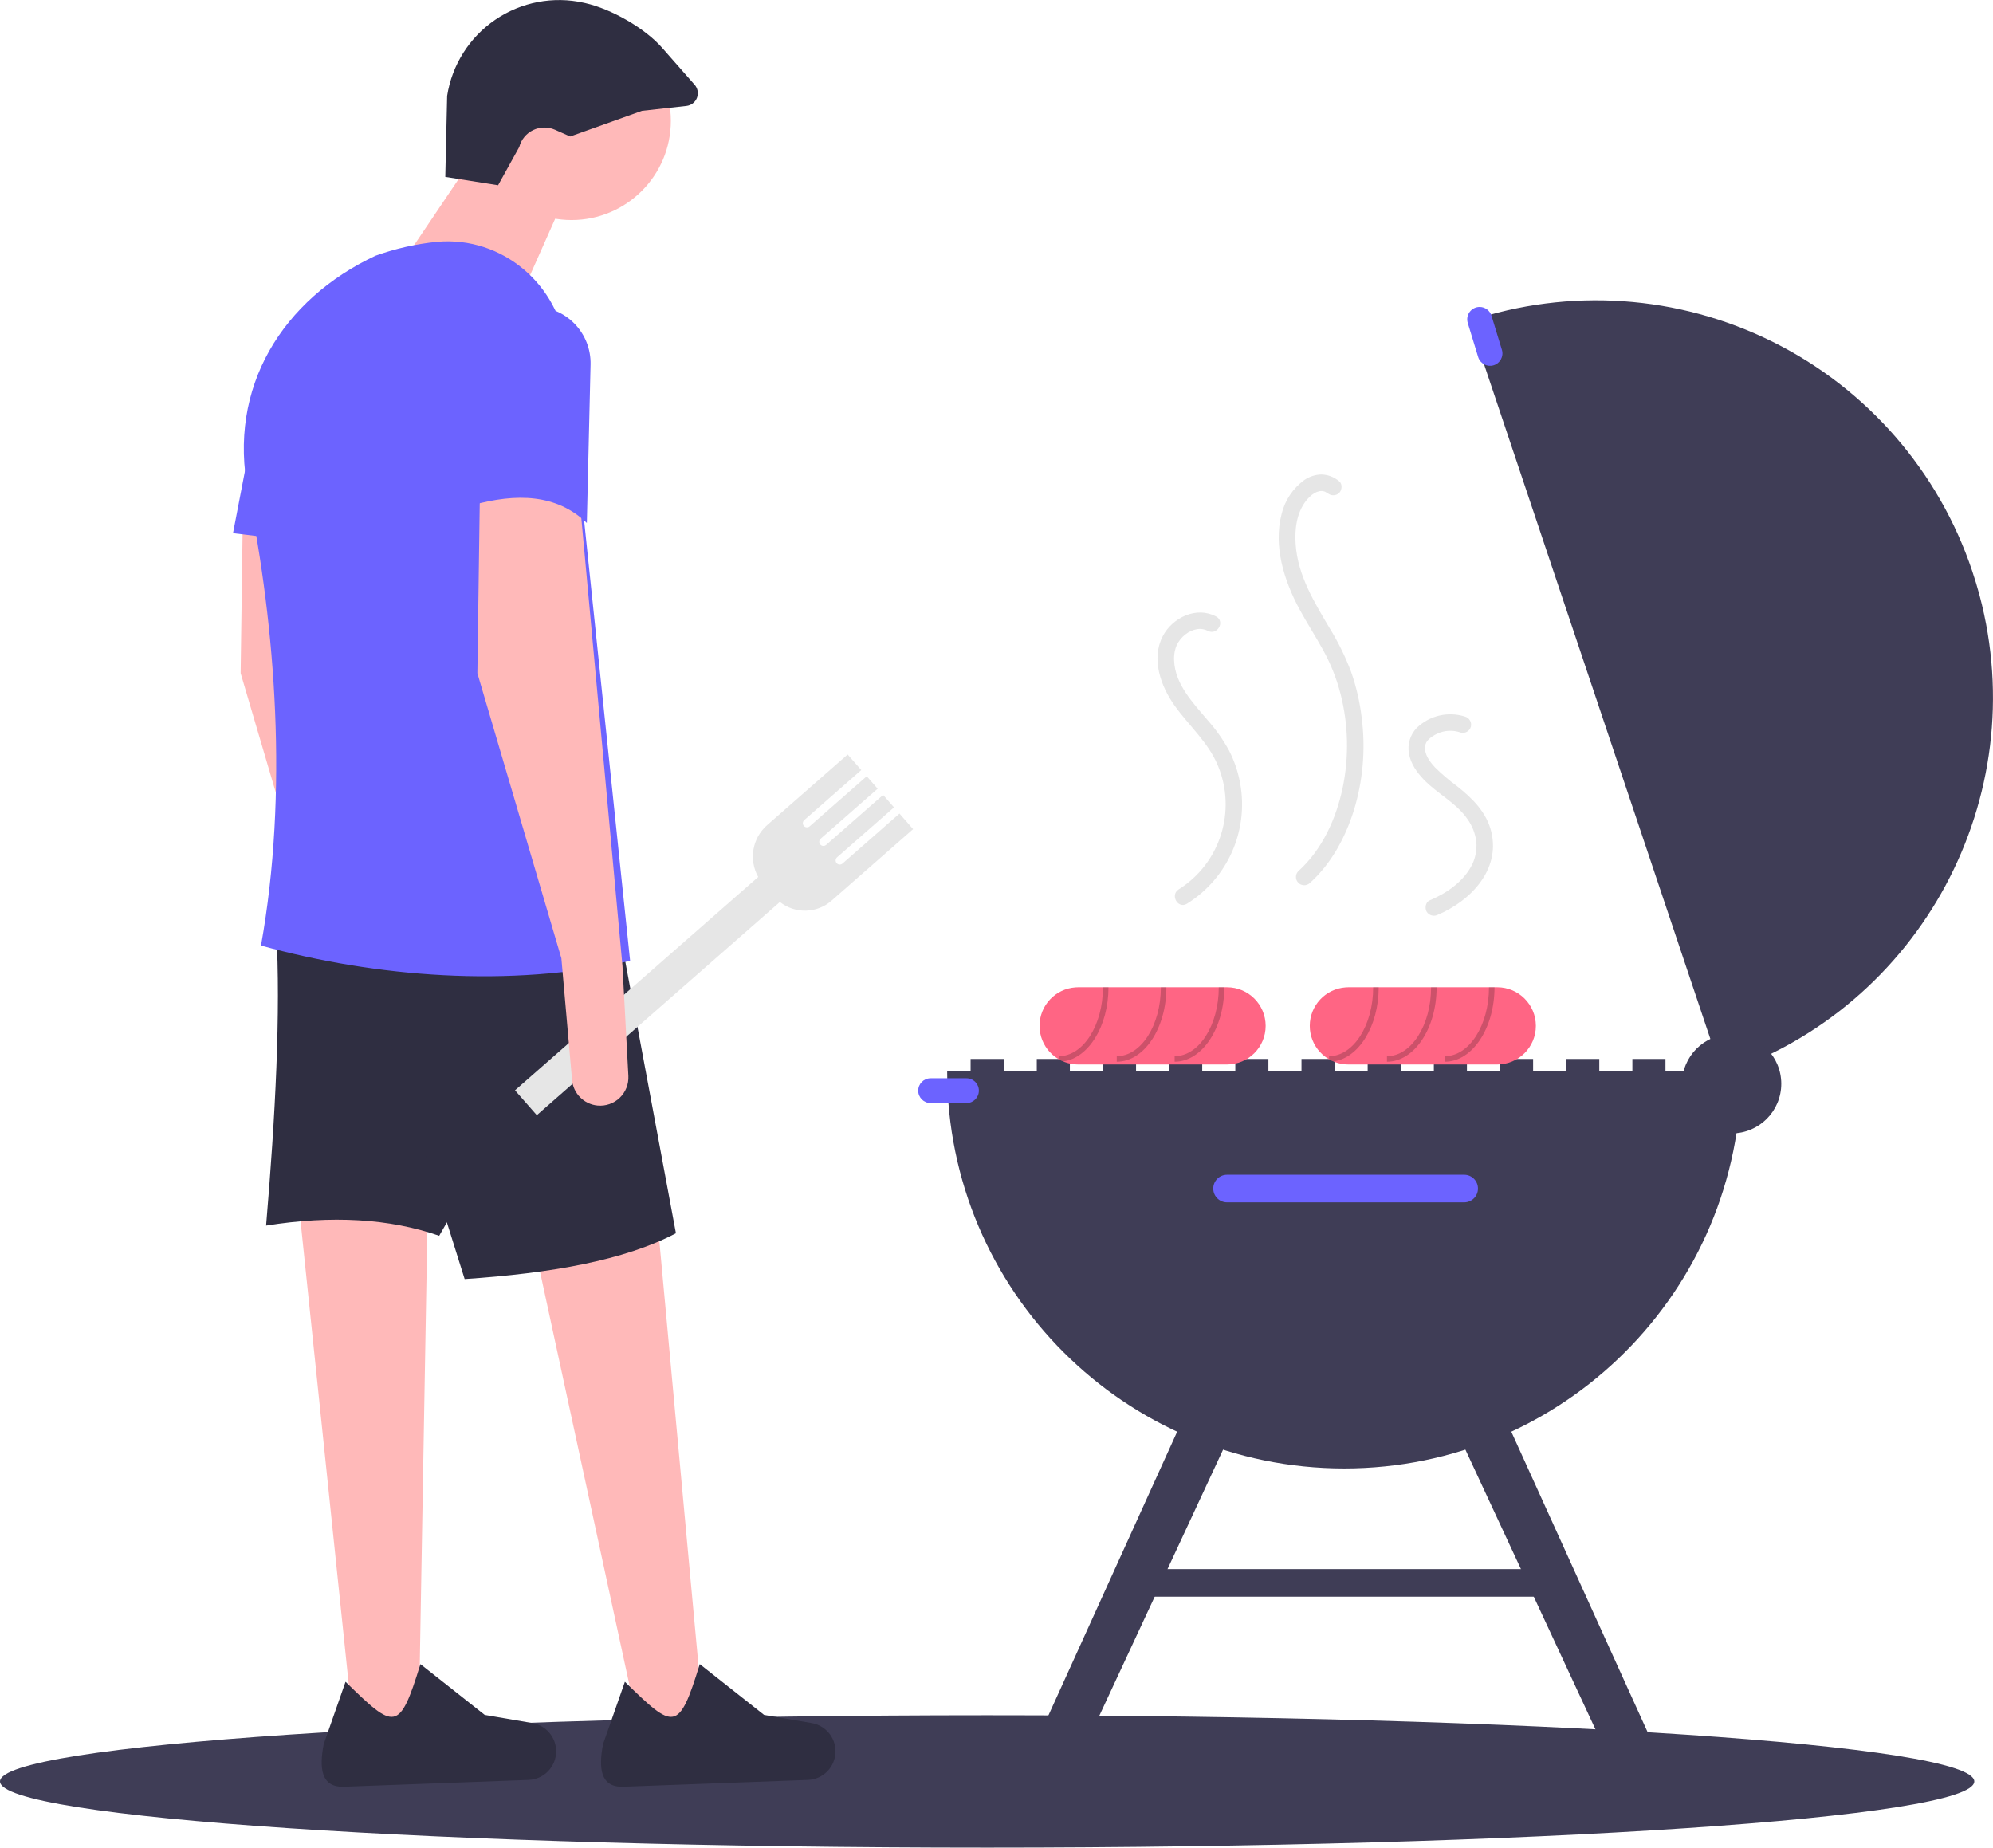
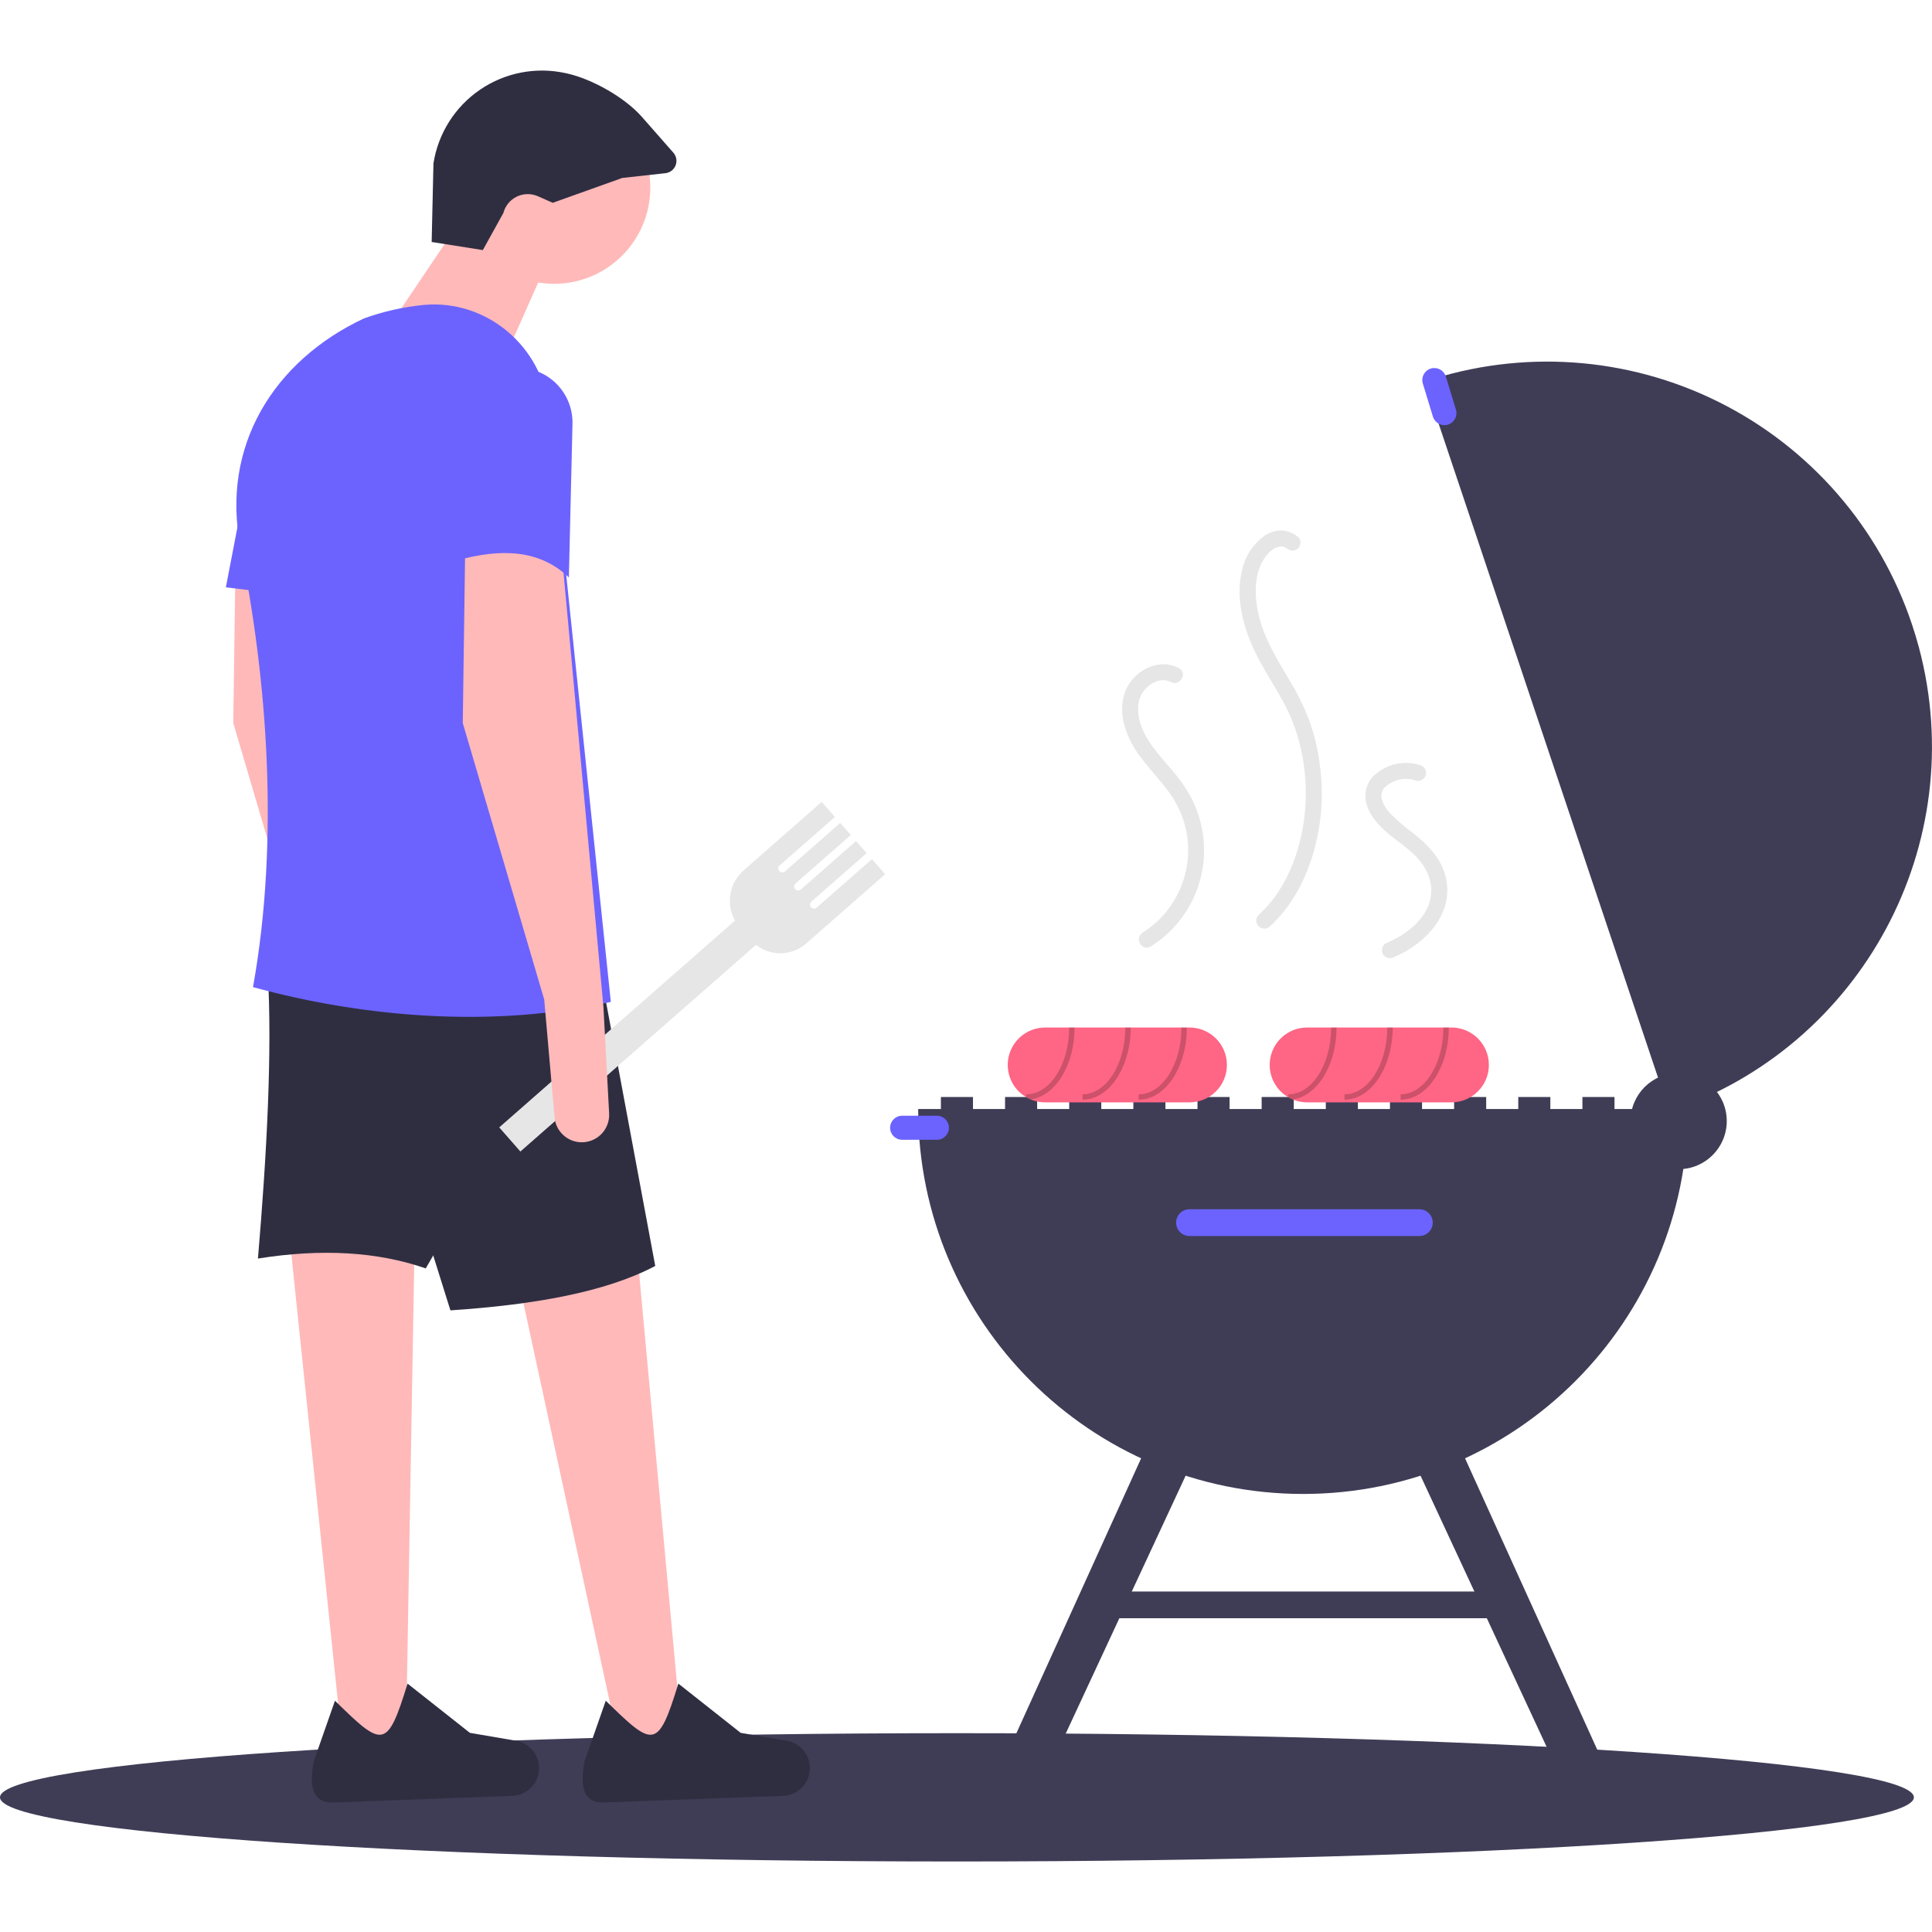
- <svg xmlns="http://www.w3.org/2000/svg" id="bfad9f77-0abd-4173-8308-819d02b95b56" data-name="Layer 1" width="722.782" height="670.023" viewBox="0 0 722.782 670.023">
+ <svg xmlns="http://www.w3.org/2000/svg" id="bfad9f77-0abd-4173-8308-819d02b95b56" data-name="Layer 1" width="500" height="500" viewBox="0 0 722.782 670.023">
  <ellipse cx="358" cy="646.023" rx="358" ry="24" fill="#3f3d56" />
  <rect x="352" y="384.023" width="12" height="7" fill="#3f3d56" />
  <rect x="376" y="384.023" width="12" height="7" fill="#3f3d56" />
  <rect x="400" y="384.023" width="12" height="7" fill="#3f3d56" />
  <rect x="424" y="384.023" width="12" height="7" fill="#3f3d56" />
  <rect x="448" y="384.023" width="12" height="7" fill="#3f3d56" />
  <rect x="472" y="384.023" width="12" height="7" fill="#3f3d56" />
  <rect x="496" y="384.023" width="12" height="7" fill="#3f3d56" />
  <rect x="520" y="384.023" width="12" height="7" fill="#3f3d56" />
  <rect x="544" y="384.023" width="12" height="7" fill="#3f3d56" />
  <rect x="568" y="384.023" width="12" height="7" fill="#3f3d56" />
  <rect x="592" y="384.023" width="12" height="7" fill="#3f3d56" />
  <path d="M870.109,503.512a144,144,0,1,1-288,0Z" transform="translate(-238.6089 -114.9884)" fill="#3f3d56" />
  <path d="M863.149,504.432l-91.6-273.04a143.901,143.901,0,0,1,182.32,90.72c.97,2.89,1.85,5.8,2.63,8.71A144.007,144.007,0,0,1,863.149,504.432Z" transform="translate(-238.6089 -114.9884)" fill="#3f3d56" />
  <circle cx="628" cy="393.023" r="18" fill="#3f3d56" />
  <path d="M683.609,541.012a5,5,0,1,0,0,10h86a5,5,0,0,0,0-10Z" transform="translate(-238.6089 -114.9884)" fill="#6c63ff" />
  <polygon points="607 649.023 589.094 649.685 524.584 510.95 540.906 503.361 607 649.023" fill="#3f3d56" />
  <polygon points="368 649.023 385.906 649.685 450.416 510.95 434.094 503.361 368 649.023" fill="#3f3d56" />
  <rect x="414" y="569.023" width="148" height="10" fill="#3f3d56" />
  <path d="M775.21,226.294a4.501,4.501,0,0,0-4.303,5.814l3.794,12.434a4.501,4.501,0,0,0,8.609-2.626l-3.794-12.434A4.51,4.51,0,0,0,775.21,226.294Z" transform="translate(-238.6089 -114.9884)" fill="#6c63ff" />
  <path d="M576.109,506.012a4.5,4.5,0,0,0,0,9h13a4.5,4.5,0,0,0,0-9Z" transform="translate(-238.6089 -114.9884)" fill="#6c63ff" />
  <path d="M683.609,473.012h-54c-.34,0-.67.01-1,.04a13.997,13.997,0,0,0-.03,27.92c.34.03.68.04,1.03.04h54a14,14,0,0,0,0-28Z" transform="translate(-238.6089 -114.9884)" fill="#ff6584" />
  <path d="M624.169,499.902c9.2-1.18,16.44-12.79,16.44-26.89h-2c0,13.79-7.18,25-16,25v1.12Z" transform="translate(-238.6089 -114.9884)" opacity="0.2" />
  <path d="M643.609,500.012v-2c8.822,0,16-11.215,16-25h2C661.609,487.899,653.534,500.012,643.609,500.012Z" transform="translate(-238.6089 -114.9884)" opacity="0.2" />
  <path d="M664.609,500.012v-2c8.822,0,16-11.215,16-25h2C682.609,487.899,674.534,500.012,664.609,500.012Z" transform="translate(-238.6089 -114.9884)" opacity="0.2" />
  <path d="M781.609,473.012h-54c-.34,0-.67.01-1,.04a13.997,13.997,0,0,0-.03,27.92c.34.03.68.04,1.03.04h54a14,14,0,0,0,0-28Z" transform="translate(-238.6089 -114.9884)" fill="#ff6584" />
  <path d="M722.169,499.902c9.2-1.18,16.44-12.79,16.44-26.89h-2c0,13.79-7.18,25-16,25v1.12Z" transform="translate(-238.6089 -114.9884)" opacity="0.2" />
  <path d="M741.609,500.012v-2c8.822,0,16-11.215,16-25h2C759.609,487.899,751.534,500.012,741.609,500.012Z" transform="translate(-238.6089 -114.9884)" opacity="0.2" />
  <path d="M762.609,500.012v-2c8.822,0,16-11.215,16-25h2C780.609,487.899,772.534,500.012,762.609,500.012Z" transform="translate(-238.6089 -114.9884)" opacity="0.2" />
  <path d="M679.657,338.568c-7.077-3.823-15.826.346-19.353,7.114-4.29,8.232-.734,18.128,4.268,25.164,5.198,7.311,12.253,13.346,15.722,21.796a36.432,36.432,0,0,1-14.213,44.867c-3.255,2.059-.248,7.253,3.028,5.181a42.425,42.425,0,0,0,19.325-43.221,42.365,42.365,0,0,0-4.128-12.363,59.443,59.443,0,0,0-7.808-11.035c-5.205-6.161-11.758-12.952-12.085-21.523a13.549,13.549,0,0,1,.231-3.32,11.675,11.675,0,0,1,.693-2.227,10.857,10.857,0,0,1,3.152-3.933,9.591,9.591,0,0,1,4.291-1.943,6.435,6.435,0,0,1,3.848.623c3.397,1.835,6.43-3.343,3.028-5.181Z" transform="translate(-238.6089 -114.9884)" fill="#e6e6e6" />
  <path d="M769.94,374.862a17.5,17.5,0,0,0-17.508,4.069,10.633,10.633,0,0,0-2.844,9.284c.572,3.636,2.868,6.865,5.358,9.468,4.873,5.092,11.693,8.385,15.779,14.231a17.86,17.86,0,0,1,3.301,8.468,15.997,15.997,0,0,1-1.464,8.004c-3.048,6.196-9.099,10.41-15.481,13.123-1.491.634-1.82,2.833-1.076,4.105A3.08,3.08,0,0,0,760.11,446.69c11.744-4.992,22.609-16.174,19.37-29.912-1.704-7.227-6.926-12.327-12.55-16.761a70.329,70.329,0,0,1-7.892-6.735c-1.945-2.066-3.965-4.886-3.608-7.685a4.251,4.251,0,0,1,1.348-2.528,11.63,11.63,0,0,1,2.972-1.975,11.18,11.18,0,0,1,8.595-.446,3.028,3.028,0,0,0,3.69-2.095,3.062,3.062,0,0,0-2.095-3.69Z" transform="translate(-238.6089 -114.9884)" fill="#e6e6e6" />
  <path d="M724.264,289.513a10.293,10.293,0,0,0-6.395-2.463,11.295,11.295,0,0,0-6.228,2.014,21.441,21.441,0,0,0-8.252,12.364c-3.032,11.613.923,24.131,6.418,34.359,2.778,5.171,6.013,10.078,8.81,15.239a67.632,67.632,0,0,1,6.162,15.636,75.589,75.589,0,0,1,.743,34.128c-2.401,11.231-7.452,22.352-16.046,30.101a3,3,0,0,0,4.243,4.243c7.627-6.878,12.728-16.313,15.807-26.014a79.763,79.763,0,0,0,2.913-33.895,77.697,77.697,0,0,0-3.846-16.622,91.763,91.763,0,0,0-7.632-15.579c-5.639-9.535-11.643-19.179-12.459-30.532-.401-5.583.297-11.402,3.751-15.892-.189.246.152-.179.153-.18q.314-.376.651-.732a13.266,13.266,0,0,1,1.378-1.283c-.104.083-.37.26.114-.075.24-.167.486-.327.738-.475.205-.121.416-.228.626-.339q.187-.095.379-.18-.438.189.049.004c.235-.074,1.397-.325.752-.243a6.034,6.034,0,0,1,.648-.042c.092-.002.901.04.506-.003-.462-.051.366.082.371.084a5.936,5.936,0,0,1,.762.241c-.624-.249,1.024.677.643.381a3.099,3.099,0,0,0,4.243,0c1.035-1.035,1.287-3.243,0-4.243Z" transform="translate(-238.6089 -114.9884)" fill="#e6e6e6" />
  <polygon points="255.288 625.401 232.67 631.401 191.127 439.38 237.748 435.225 255.288 625.401" fill="#ffb9b9" />
  <polygon points="151.804 628.352 128.666 631.848 108.331 436.439 155.126 437.398 151.804 628.352" fill="#ffb9b9" />
  <path d="M378.5,465.281l2.137,39.882a10.239,10.239,0,0,1-11.152,10.745h0a10.239,10.239,0,0,1-9.273-9.303l-3.868-44.094-30.465-103.396.923-66.469,36.004,1.846Z" transform="translate(-238.6089 -114.9884)" fill="#ffb9b9" />
  <path d="M397.887,563.138q-27.052-9.392-62.776-3.693c3.378-40.01,5.334-77.164,3.693-107.089H461.586Z" transform="translate(-238.6089 -114.9884)" fill="#2f2e41" />
  <path d="M483.742,562.215c-18.588,9.833-45.476,14.54-76.624,16.617l-38.774-123.706,95.088-1.846Z" transform="translate(-238.6089 -114.9884)" fill="#2f2e41" />
  <path d="M531.607,760.463l-66.89,2.477c-8.568.317-9.02-7.041-7.403-15.461l7.919-22.612c17.83,17.467,19.509,18.444,27.152-6.404l23.326,18.424,17.266,2.96a10.387,10.387,0,0,1,8.632,10.254v0A10.387,10.387,0,0,1,531.607,760.463Z" transform="translate(-238.6089 -114.9884)" fill="#2f2e41" />
  <path d="M430.297,760.463l-66.89,2.477c-8.568.317-9.02-7.041-7.403-15.461l7.919-22.612c17.83,17.467,19.509,18.444,27.152-6.404l23.326,18.424,17.266,2.96a10.387,10.387,0,0,1,8.632,10.254v0A10.387,10.387,0,0,1,430.297,760.463Z" transform="translate(-238.6089 -114.9884)" fill="#2f2e41" />
  <circle cx="207.283" cy="43.797" r="36.004" fill="#ffb9b9" />
  <polygon points="188.819 107.496 146.353 94.572 174.972 52.105 207.283 65.953 188.819 107.496" fill="#ffb9b9" />
  <path d="M467.125,463.435c-43.655,9.815-92.116,5.921-133.861-5.539,9.997-55.745,5.17-115.623-4.616-164.326-7.66-38.121,12.547-70.11,46.159-85.856a93.606,93.606,0,0,1,22.379-5.039c23.578-2.089,44.324,15.59,46.784,39.132Z" transform="translate(-238.6089 -114.9884)" fill="#6c63ff" />
  <polygon points="114.965 197.045 84.5 193.352 93.732 145.347 114.965 145.347 114.965 197.045" fill="#6c63ff" />
  <path d="M445.389,164.486l-5.516-2.451a9.428,9.428,0,0,0-12.943,6.243h0l-7.687,13.889-19.145-3.03.669-29.401A41.098,41.098,0,0,1,450.385,116.009l.523.118c9.347,2.114,21.48,8.977,27.814,16.18l11.802,13.422a4.637,4.637,0,0,1-2.966,7.669l-16.141,1.781Z" transform="translate(-238.6089 -114.9884)" fill="#2f2e41" />
  <path d="M564.81,410.025,544.136,428.159a1.5,1.5,0,0,1-1.978-2.255l20.674-18.134-3.956-4.511-20.674,18.134a1.5,1.5,0,0,1-1.978-2.255l20.674-18.134-3.956-4.511-20.674,18.134a1.5,1.5,0,1,1-1.978-2.255l20.674-18.134-4.946-5.638-29.216,25.626a15.14,15.14,0,0,0-3.219,18.786l-88.206,77.369,7.913,9.021,88.149-77.319a14.661,14.661,0,0,0,18.747-.482l29.571-25.938Z" transform="translate(-238.6089 -114.9884)" fill="#e6e6e6" />
  <path d="M464.356,465.281l2.137,39.882a10.239,10.239,0,0,1-11.152,10.745h0a10.239,10.239,0,0,1-9.273-9.303l-3.868-44.094-30.465-103.396.923-66.469,36.004,1.846Z" transform="translate(-238.6089 -114.9884)" fill="#ffb9b9" />
  <path d="M451.431,304.648c-10.955-10.509-25.415-10.894-41.543-6.462V248.572a22.394,22.394,0,0,1,22.394-22.394h0a20.507,20.507,0,0,1,20.501,20.989Z" transform="translate(-238.6089 -114.9884)" fill="#6c63ff" />
</svg>
